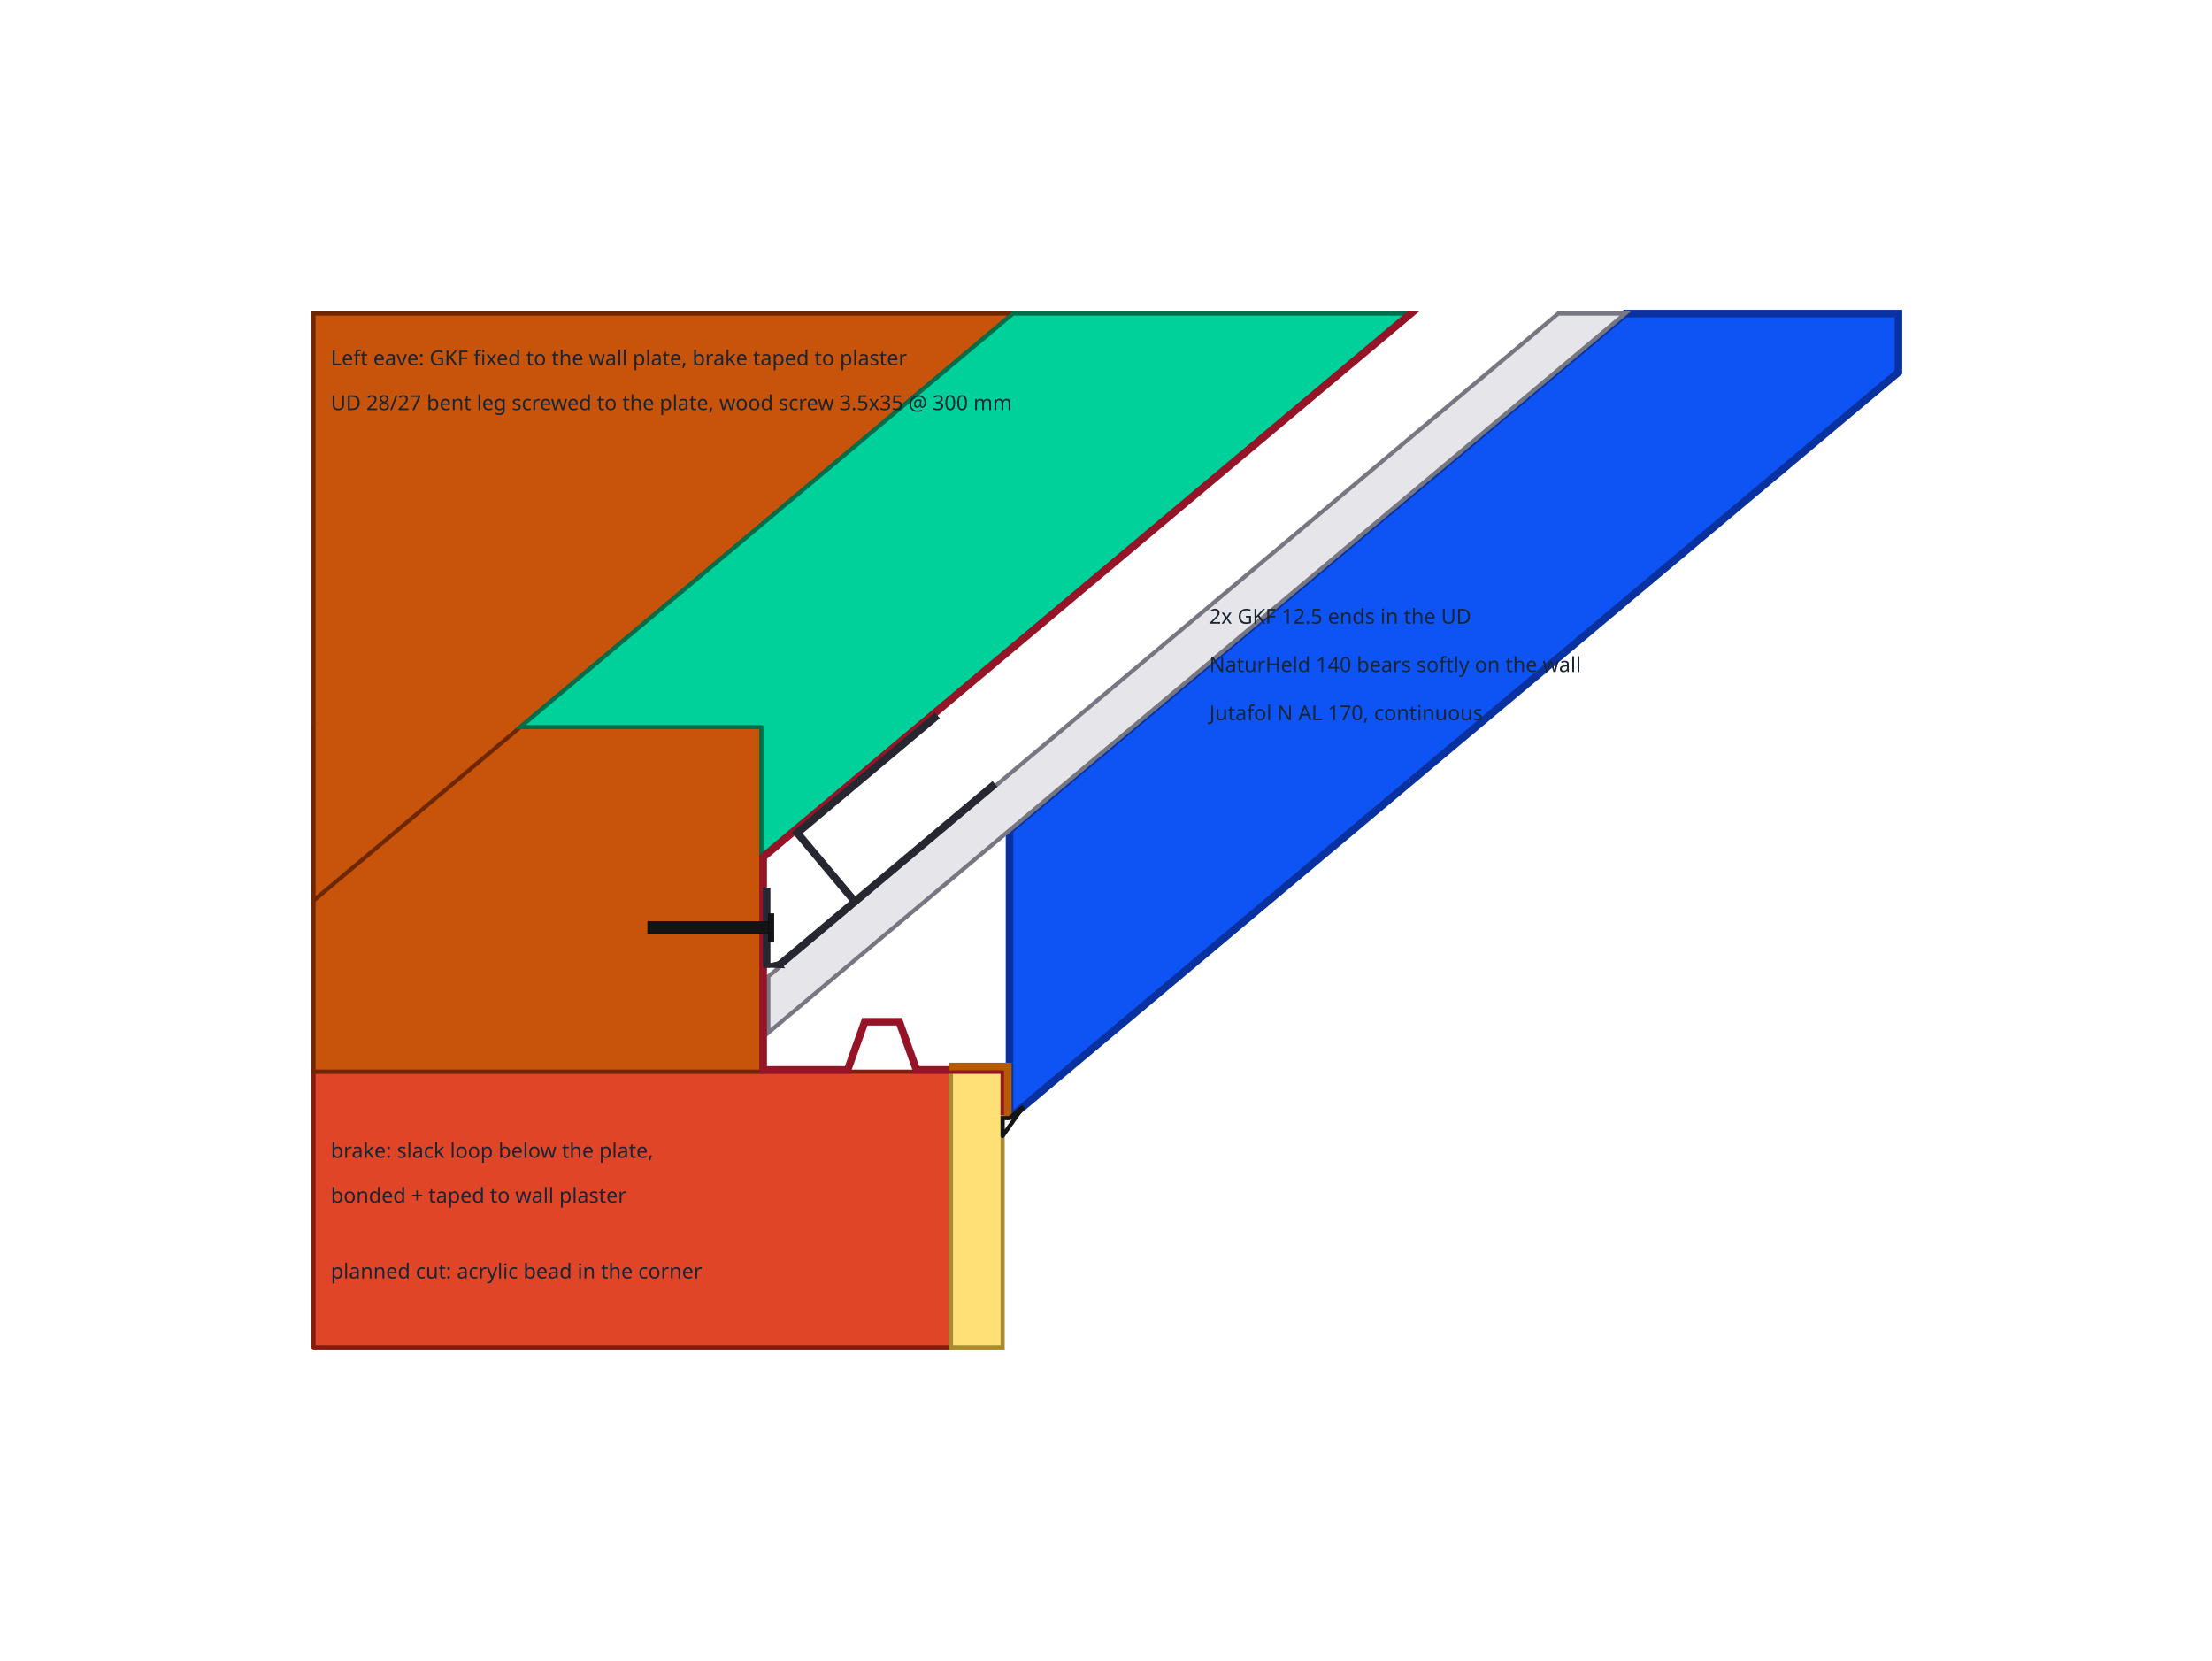
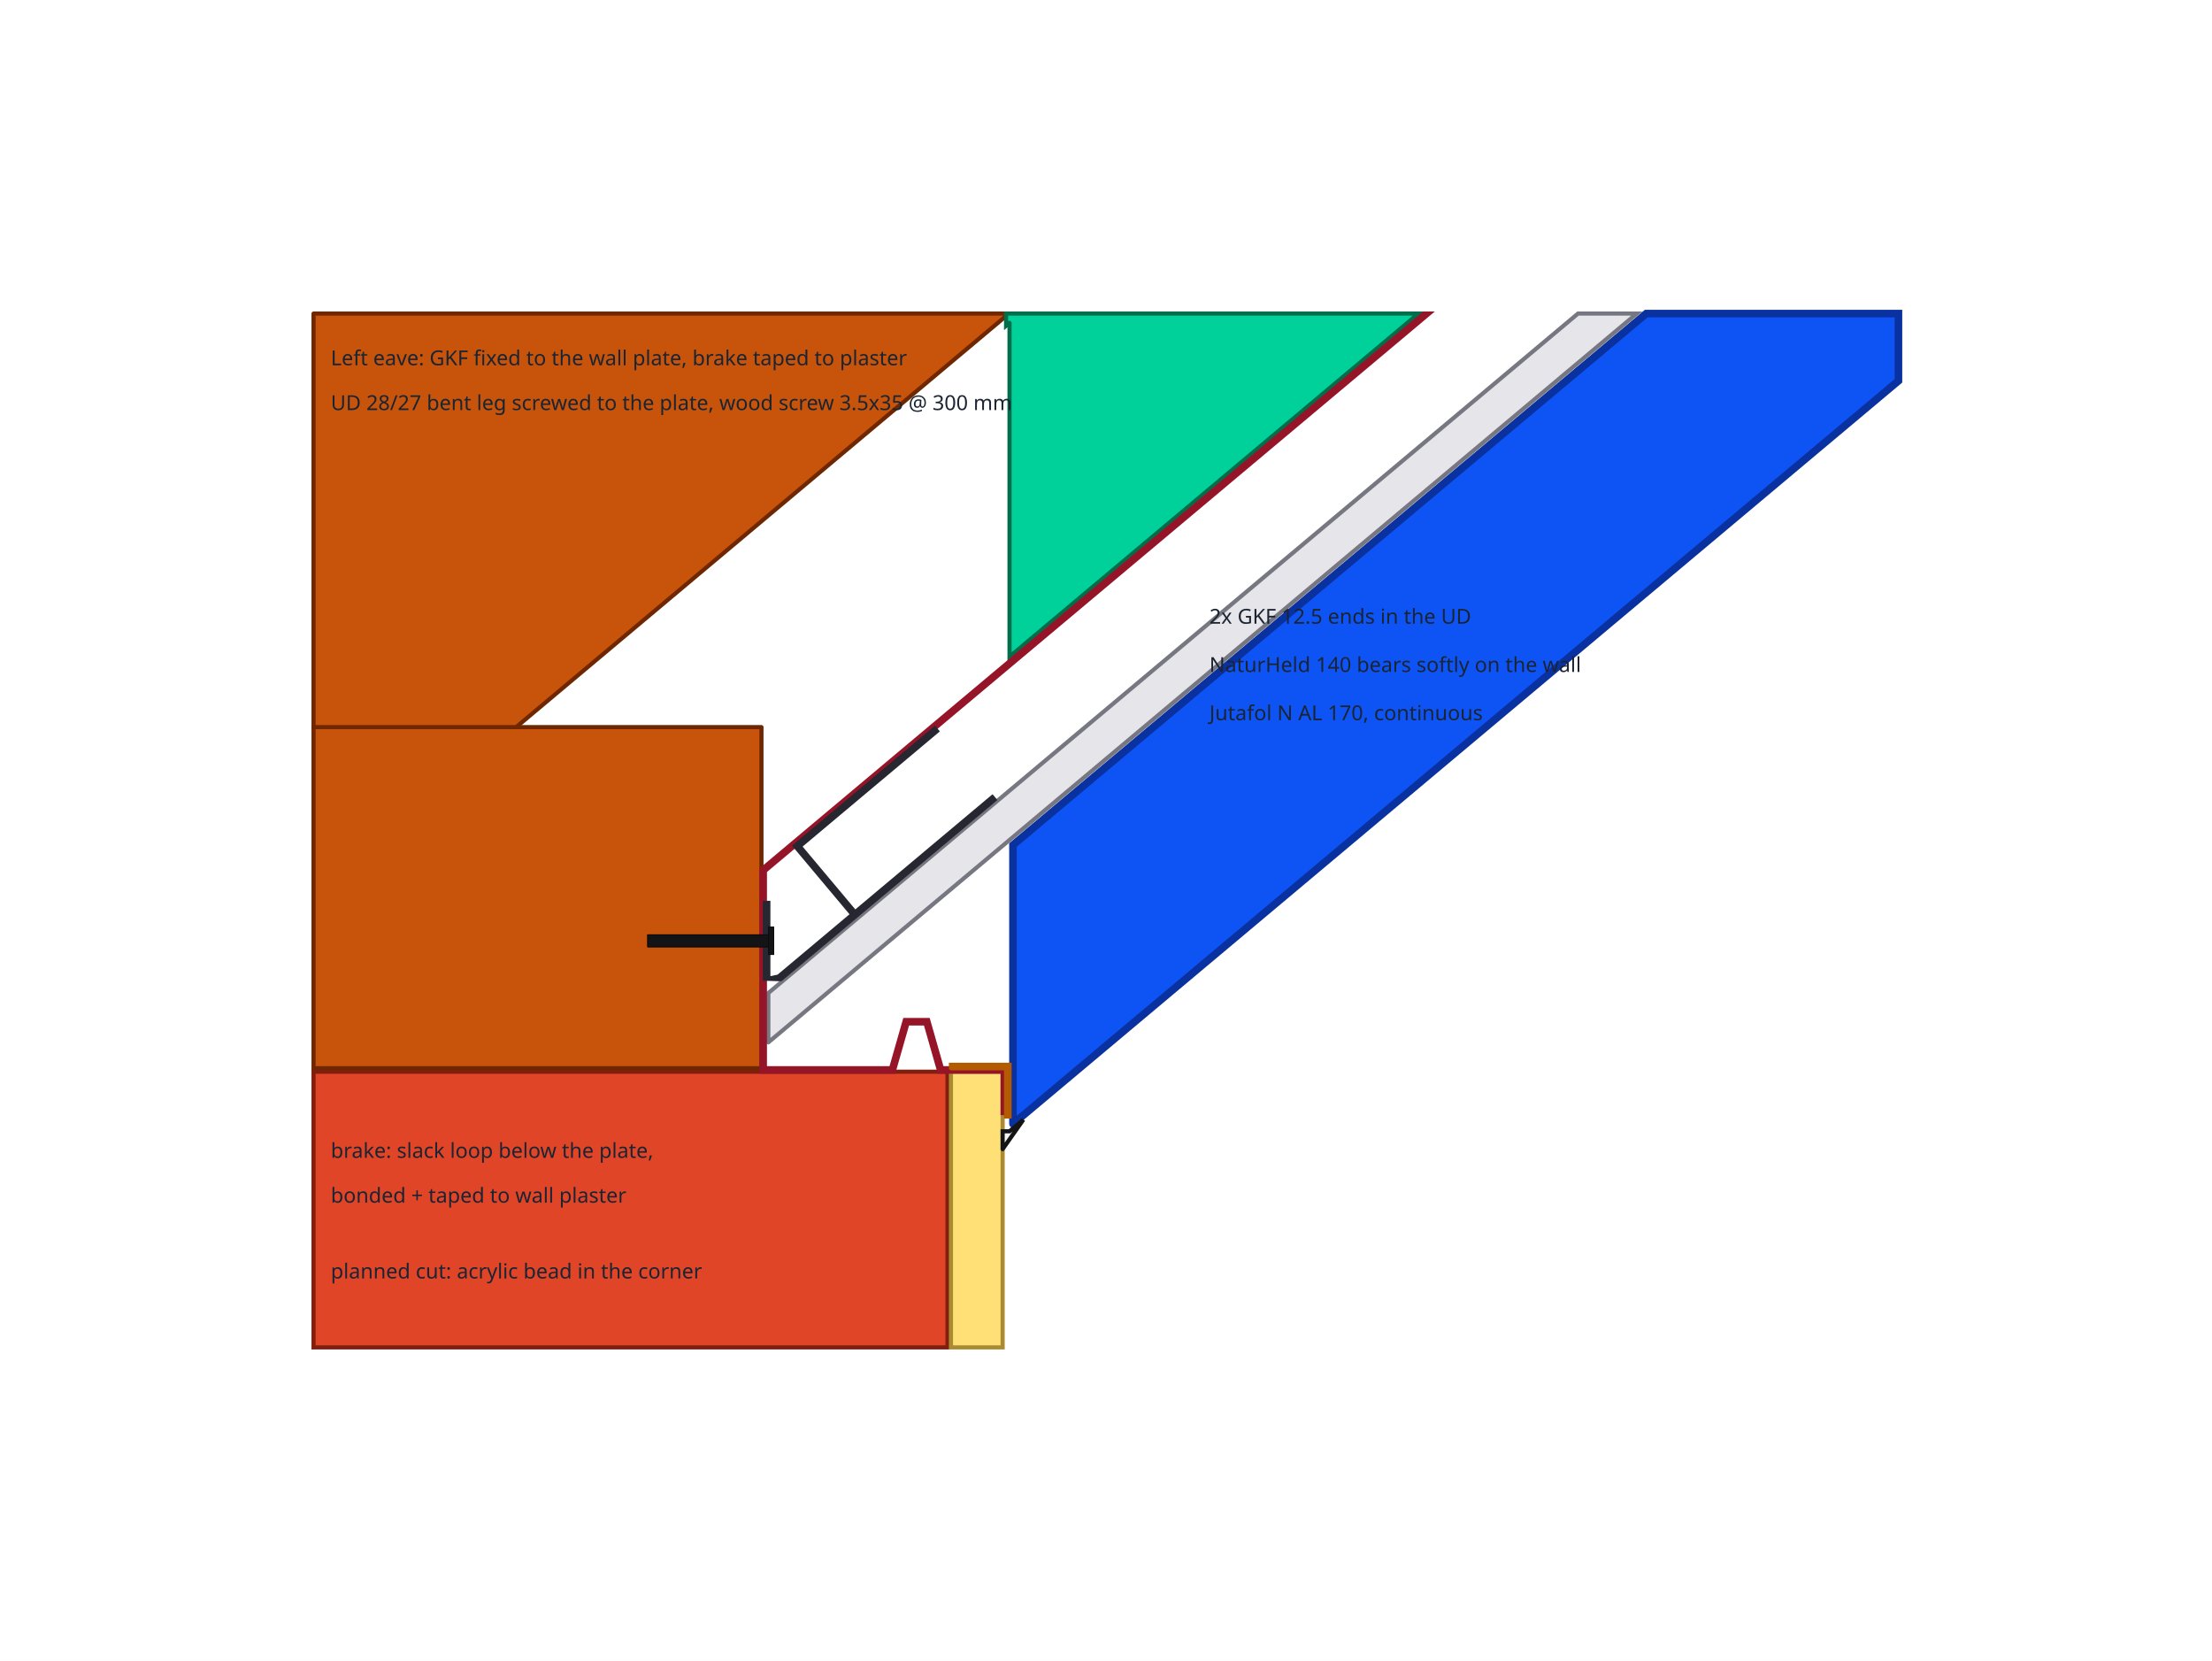
<svg xmlns="http://www.w3.org/2000/svg" width="642.0mm" height="482.0mm" viewBox="-291.0 -3511.0 642.0 482.0" version="1.1">
  <rect x="-291.0" y="-3511.0" width="642.0" height="482.0" fill="#ffffff" />
  <g transform="scale(1,-1)" stroke-linecap="round">
    <g fill="rgb(224,69,39)" stroke="rgb(129,30,14)" stroke-width="1.200" id="masonry">
-       <path d="M -200.0,3120.0 L -15.0,3120.0 L -15.0,3200.0 L -200.0,3200.0 L -200.0,3120.0" />
+       <path d="M -16.0,3200.0 L -200.0,3200.0 L -200.0,3120.0 L -16.0,3120.0 L -16.0,3200.0" />
    </g>
    <g fill="rgb(255,224,119)" stroke="rgb(170,139,49)" stroke-width="1.200" id="plaster">
-       <path d="M -15.0,3200.0 L -15.0,3120.0 L 0.0,3120.0 L 0.0,3200.0 L -15.0,3200.0" />
+       <path d="M 0.0,3200.0 L -15.0,3200.0 L -15.0,3120.0 L 0.0,3120.0 L 0.0,3200.0" />
    </g>
    <g fill="rgb(199,84,10)" stroke="rgb(110,39,0)" stroke-width="1.200" id="wall_plate">
-       <path d="M -200.0,3300.0 L -200.0,3200.0 L -70.0,3200.0 L -70.0,3300.0 L -200.0,3300.0" />
+       <path d="M -70.0,3300.0 L -200.0,3300.0 L -200.0,3201.0 L -70.0,3201.0 L -70.0,3300.0" />
    </g>
    <g fill="rgb(199,84,10)" stroke="rgb(110,39,0)" stroke-width="1.200" id="rafters">
-       <path d="M 3.015,3420.0 L -200.0,3249.65 L -200.0,3420.0 L 3.015,3420.0" />
+       <path d="M -200.0,3420.0 L -200.0,3300.0 L -141.187,3300.0 L 1.823,3420.0 L -200.0,3420.0" />
    </g>
    <g fill="rgb(0,209,154)" stroke="rgb(0,110,74)" stroke-width="1.200" id="plenum_wool">
-       <path d="M -70.0,3300.0 L -70.0,3262.519 L 117.679,3420.0 L 3.015,3420.0 L -139.995,3300.0 L -70.0,3300.0" />
+       <path d="M 2.0,3417.309 L 2.0,3320.422 L 120.673,3420.0 L 1.0,3420.0 L 1.0,3416.47 L 2.0,3417.309" />
    </g>
    <g fill="rgb(14,84,244)" stroke="rgb(10,49,160)" stroke-width="2.200" id="slope_naturheld_140">
-       <path d="M 2.0,3270.065 L 2.0,3186.519 L 260.0,3403.006 L 260.0,3420.0 L 180.686,3420.0 L 2.0,3270.065" />
+       <path d="M 3.0,3184.846 L 260.0,3400.494 L 260.0,3420.0 L 186.791,3420.0 L 3.0,3265.781 L 3.0,3184.846" />
    </g>
    <g fill="rgb(230,230,234)" stroke="rgb(119,119,129)" stroke-width="1.200" id="slope_gkf">
-       <path d="M -68.0,3227.645 L -68.0,3211.328 L 180.686,3420.0 L 161.239,3420.0 L -68.0,3227.645" />
+       <path d="M -68.0,3208.51 L 184.044,3420.0 L 166.981,3420.0 L -68.0,3222.828 L -68.0,3208.51" />
    </g>
    <g fill="rgb(224,34,59)" stroke="rgb(150,20,39)" stroke-width="1.200" id="slope_foil">
-       <path d="M 1.0,3188.0 L 0.0,3188.0 L 0.0,3200.0 L -25.352,3200.0 L -30.352,3214.0 L -39.648,3214.0 L -44.648,3200.0 L -70.0,3200.0 L -70.0,3262.519 L 117.679,3420.0 L 119.235,3420.0 L -69.0,3262.052 L -69.0,3201.0 L -45.352,3201.0 L -40.352,3215.0 L -29.648,3215.0 L -24.648,3201.0 L 1.0,3201.0 L 1.0,3188.0" />
+       <path d="M -22.377,3214.0 L -18.377,3200.0 L 0.0,3200.0 L 0.0,3188.0 L 1.0,3188.0 L 1.0,3201.0 L -17.623,3201.0 L -21.623,3215.0 L -28.377,3215.0 L -32.377,3201.0 L -69.0,3201.0 L -69.0,3258.235 L 123.784,3420.0 L 122.229,3420.0 L -70.0,3258.701 L -70.0,3200.0 L -31.623,3200.0 L -27.623,3214.0 L -22.377,3214.0" />
    </g>
    <g fill="rgb(255,139,0)" stroke="rgb(180,90,0)" stroke-width="1.200" id="vapour_brake_tape">
-       <path d="M 1.0,3187.0 L 1.0,3201.0 L -15.0,3201.0 L -15.0,3202.0 L 2.0,3202.0 L 2.0,3187.0 L 1.0,3187.0" />
+       <path d="M -15.0,3201.0 L 1.0,3201.0 L 1.0,3187.0 L 2.0,3187.0 L 2.0,3202.0 L -15.0,3202.0 L -15.0,3201.0" />
    </g>
    <g fill="rgb(119,119,129)" stroke="rgb(39,39,49)" stroke-width="1.200" id="eave_ud">
-       <path d="M -69.0,3230.806 L -68.0,3230.806 L -68.0,3252.806 L -69.0,3252.806 L -69.0,3230.806" />
-       <path d="M -69.0,3230.806 L -68.0,3230.806 L -65.047,3231.429 L -64.404,3230.663 L -69.0,3230.806" />
-       <path d="M -64.404,3230.663 L -65.047,3231.429 L -43.597,3249.427 L -42.954,3248.661 L -64.404,3230.663" />
-       <path d="M -42.954,3248.661 L -42.188,3249.304 L -59.544,3269.987 L -60.31,3269.344 L -42.954,3248.661" />
-       <path d="M -42.188,3249.304 L -2.354,3282.729 L -2.997,3283.495 L -42.831,3250.07 L -42.188,3249.304" />
-       <path d="M -58.901,3269.221 L -19.067,3302.646 L -19.709,3303.412 L -59.544,3269.987 L -58.901,3269.221" />
+       <path d="M -68.0,3226.989 L -68.0,3248.989 L -69.0,3248.989 L -69.0,3226.989 L -64.404,3226.845 L -2.354,3278.911 L -2.997,3279.677 L -42.831,3246.252 L -58.901,3265.403 L -19.067,3298.828 L -19.709,3299.594 L -60.31,3265.527 L -43.597,3245.609 L -65.047,3227.611 L -68.0,3226.989" />
    </g>
    <g fill="rgb(244,244,244)" stroke="rgb(20,20,20)" stroke-width="1.200" id="eave_acrylic">
-       <path d="M 0.0,3181.34 L 6.0,3189.875 L 2.0,3186.519 L 0.0,3186.519 L 0.0,3181.34" />
+       <path d="M 0.0,3177.523 L 6.0,3186.057 L 2.0,3182.701 L 0.0,3182.701 L 0.0,3177.523" />
    </g>
    <g fill="rgb(20,20,23)" stroke="rgb(10,10,11)" stroke-width="0.200" id="joint_screw">
-       <path d="M -68.0,3237.806 L -66.4,3237.806 L -66.4,3245.806 L -68.0,3245.806 L -68.0,3237.806" />
-       <path d="M -103.0,3240.056 L -68.0,3240.056 L -68.0,3243.556 L -103.0,3243.556 L -103.0,3240.056" />
+       <path d="M -68.0,3233.989 L -66.4,3233.989 L -66.4,3241.989 L -68.0,3241.989 L -68.0,3233.989" />
+       <path d="M -103.0,3236.239 L -68.0,3236.239 L -68.0,3239.739 L -103.0,3239.739 L -103.0,3236.239" />
+       <path d="M -68.0,3233.989 L -66.4,3233.989 L -66.4,3241.989 L -68.0,3241.989 L -68.0,3233.989" />
+       <path d="M -103.0,3236.239 L -68.0,3236.239 L -68.0,3239.739 L -103.0,3239.739 L -103.0,3236.239" />
+       <path d="M -103.0,3236.239 L -68.0,3236.239 L -68.0,3239.739 L -103.0,3239.739 L -103.0,3236.239" />
    </g>
  </g>
  <g font-family="sans-serif" font-size="6.0" fill="#1a2433">
    <text x="-195.0" y="-3405.0">Left eave: GKF fixed to the wall plate, brake taped to plaster</text>
    <text x="-195.0" y="-3392.0">UD 28/27 bent leg screwed to the plate, wood screw 3.5x35 @ 300 mm</text>
    <text x="60.0" y="-3330.0">2x GKF 12.5 ends in the UD</text>
    <text x="60.0" y="-3316.0">NaturHeld 140 bears softly on the wall</text>
    <text x="60.0" y="-3302.0">Jutafol N AL 170, continuous</text>
    <text x="-195.0" y="-3175.0">brake: slack loop below the plate,</text>
    <text x="-195.0" y="-3162.0">bonded + taped to wall plaster</text>
    <text x="-195.0" y="-3140.0">planned cut: acrylic bead in the corner</text>
  </g>
</svg>
